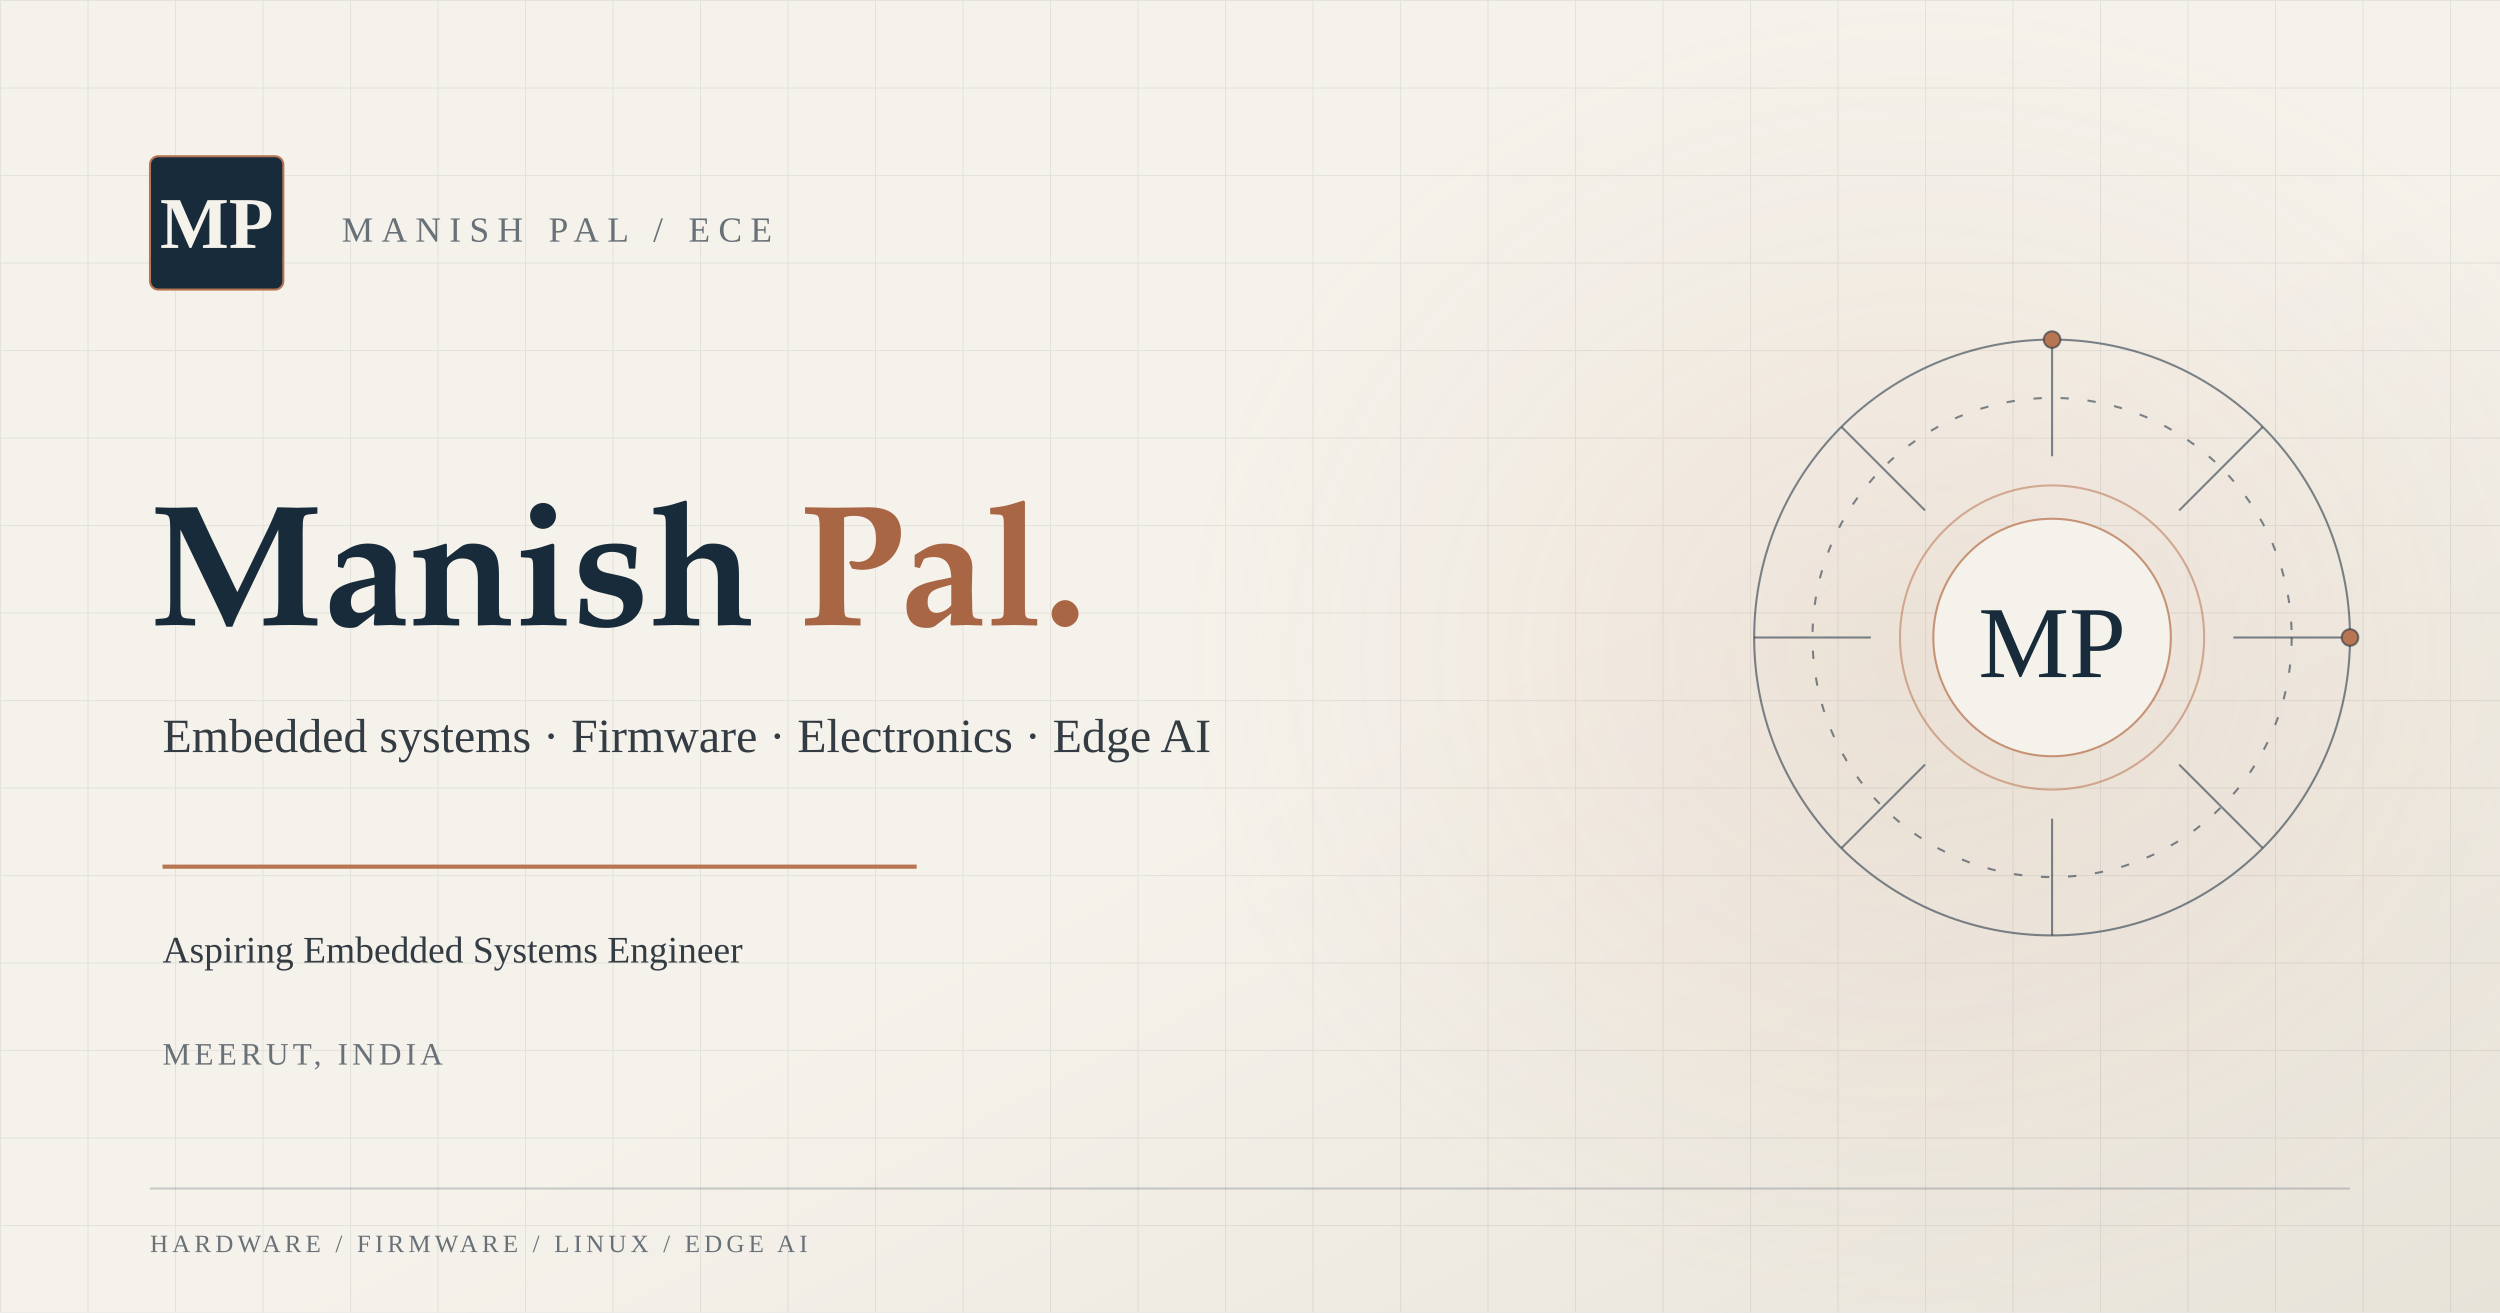
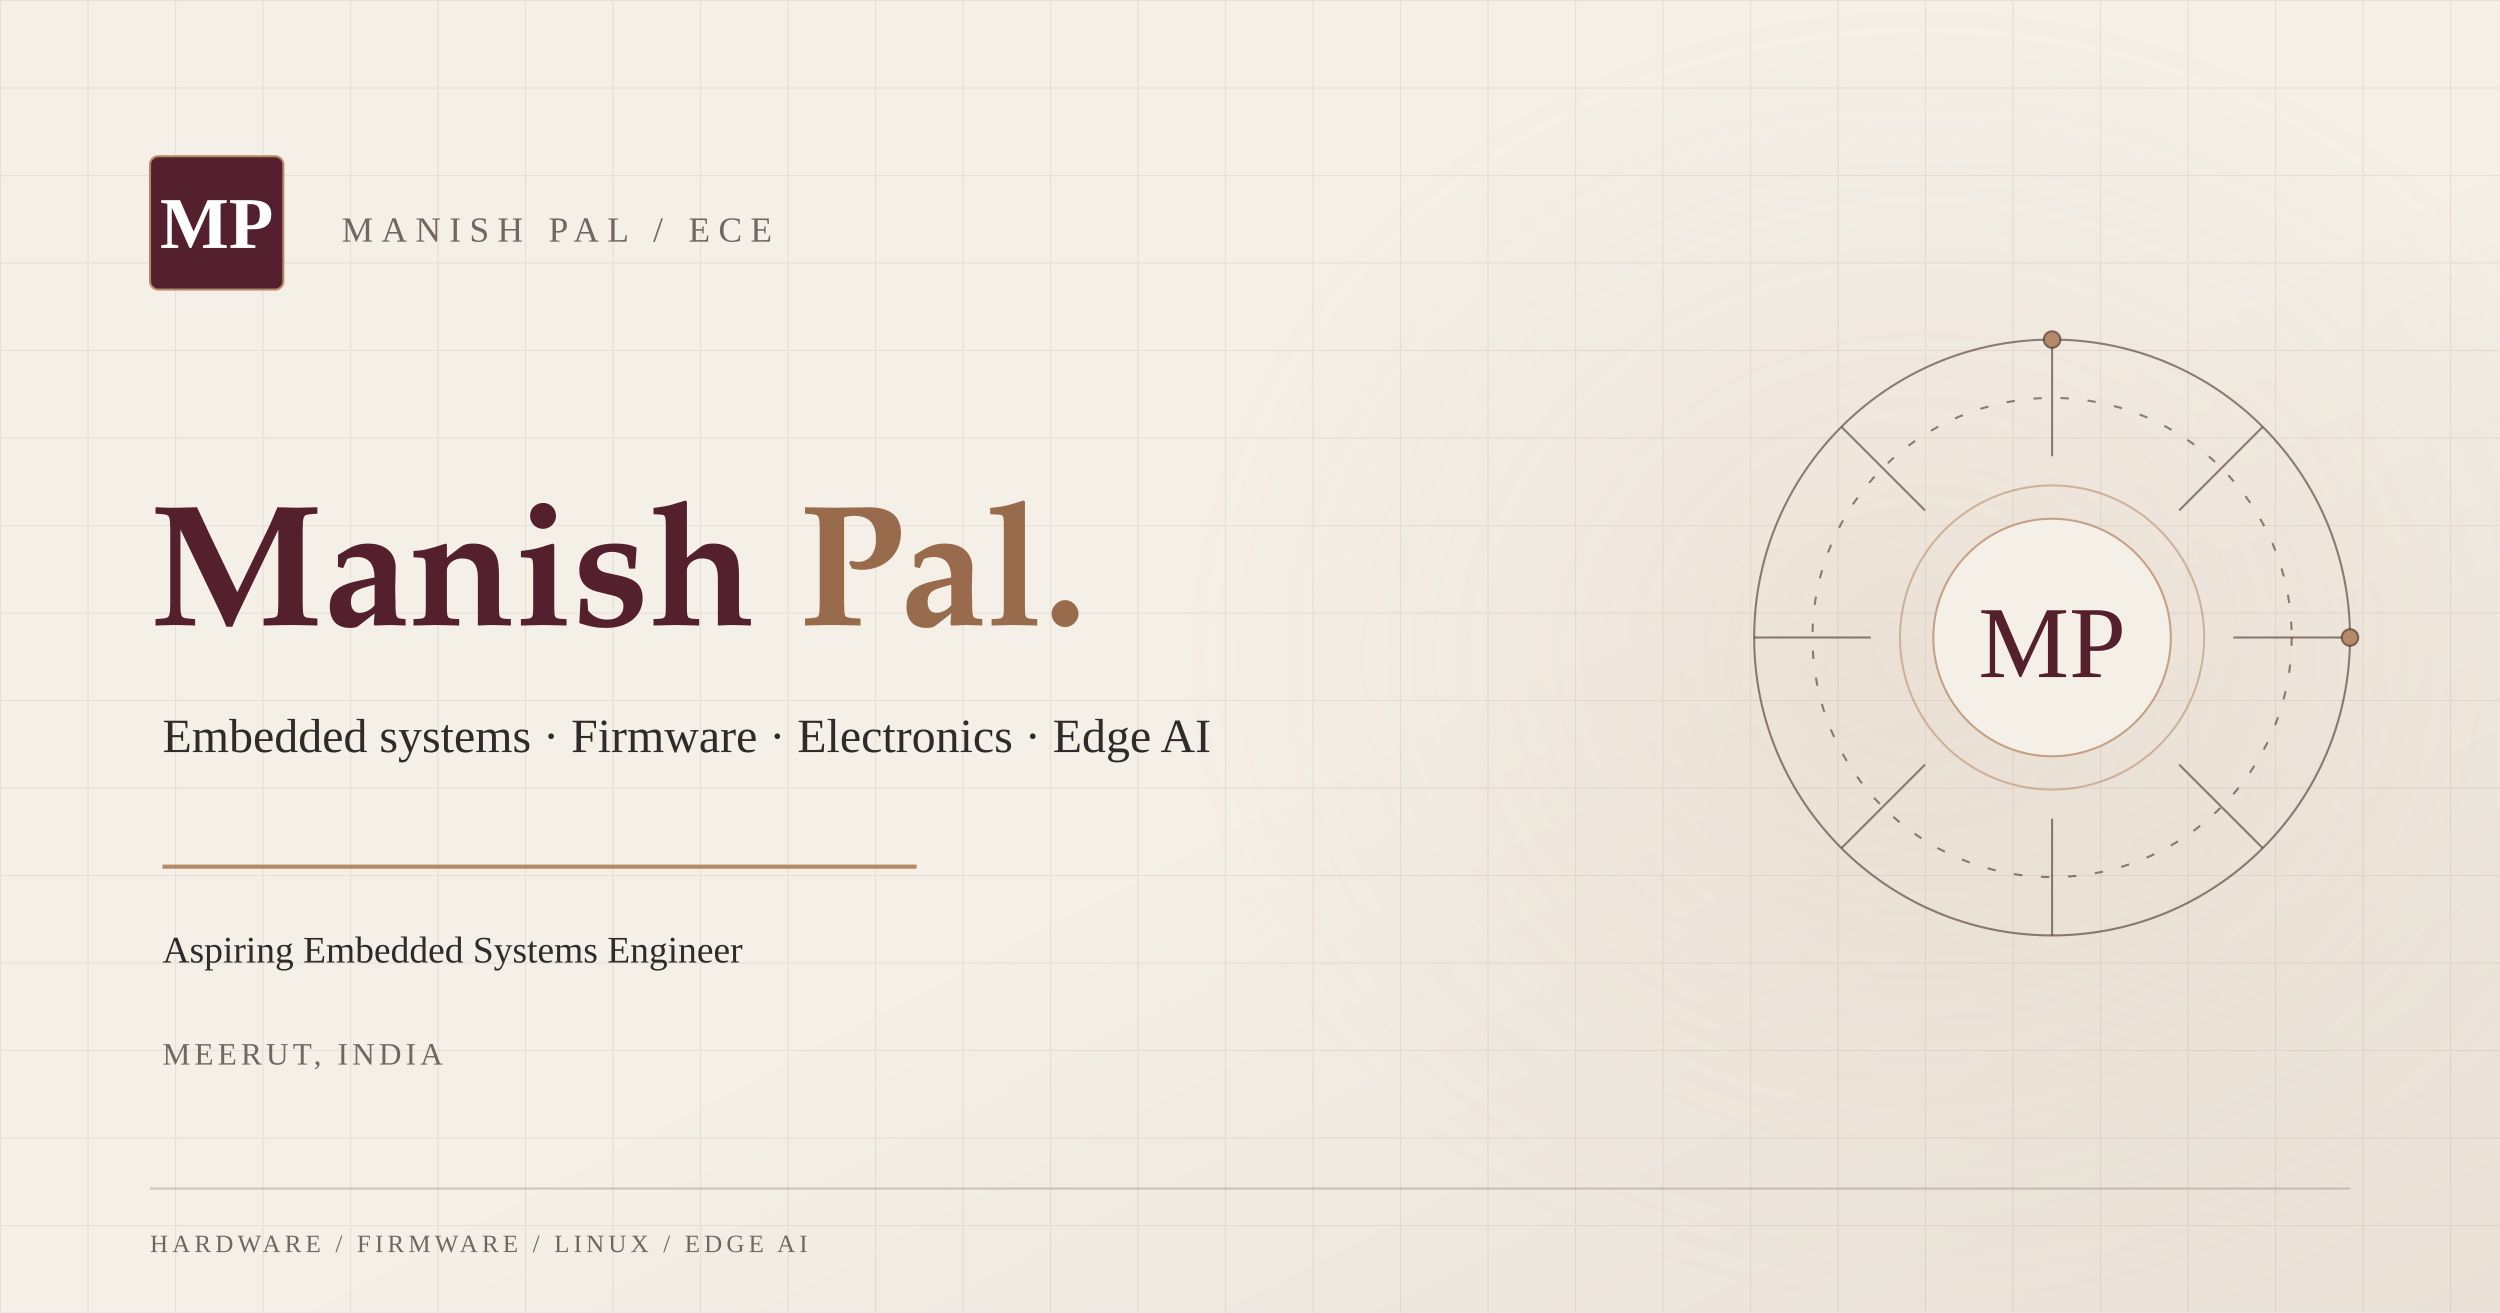
<svg xmlns="http://www.w3.org/2000/svg" width="1200" height="630" viewBox="0 0 1200 630" role="img" aria-labelledby="title description">
  <defs>
    <linearGradient id="background" x1="0" y1="0" x2="1" y2="1">
-       <stop offset="0" stop-color="#F5F2EB" />
-       <stop offset=".55" stop-color="#F5F2EB" />
-       <stop offset="1" stop-color="#E8E3D9" />
+       <stop offset="0" stop-color="#F4EFE7" />
+       <stop offset=".55" stop-color="#F4EFE7" />
+       <stop offset="1" stop-color="#E9E0D6" />
    </linearGradient>
    <radialGradient id="glow">
-       <stop stop-color="#B87552" stop-opacity=".12" />
-       <stop offset="1" stop-color="#B87552" stop-opacity="0" />
+       <stop stop-color="#B58A68" stop-opacity=".12" />
+       <stop offset="1" stop-color="#B58A68" stop-opacity="0" />
    </radialGradient>
    <pattern id="grid" width="42" height="42" patternUnits="userSpaceOnUse">
-       <path d="M42 0H0V42" fill="none" stroke="#182B3A" stroke-opacity=".08" />
+       <path d="M42 0H0V42" fill="none" stroke="#54202D" stroke-opacity=".08" />
    </pattern>
  </defs>
  <rect width="1200" height="630" fill="url(#background)" />
  <rect width="1200" height="630" fill="url(#grid)" />
  <ellipse cx="923" cy="315" rx="360" ry="315" fill="url(#glow)" />
-   <rect x="72" y="75" width="64" height="64" rx="4" fill="#182B3A" stroke="#B87552" />
-   <text x="104" y="119" fill="#F5F2EB" font-family="Times New Roman,serif" font-size="35" font-weight="700" text-anchor="middle">MP</text>
-   <text x="164" y="116" fill="#687078" font-family="Times New Roman,serif" font-size="17" letter-spacing="4">MANISH PAL  /  ECE</text>
-   <text x="72" y="300" fill="#182B3A" font-family="Palatino Linotype,Book Antiqua,serif" font-size="83" font-weight="600">Manish <tspan fill="#A96645">Pal.</tspan>
+   <rect x="72" y="75" width="64" height="64" rx="4" fill="#54202D" stroke="#B58A68" />
+   <text x="104" y="119" fill="#FFFFFF" font-family="Times New Roman,serif" font-size="35" font-weight="700" text-anchor="middle">MP</text>
+   <text x="164" y="116" fill="#706762" font-family="Times New Roman,serif" font-size="17" letter-spacing="4">MANISH PAL  /  ECE</text>
+   <text x="72" y="300" fill="#54202D" font-family="Palatino Linotype,Book Antiqua,serif" font-size="83" font-weight="600">Manish <tspan fill="#986B4D">Pal.</tspan>
  </text>
-   <text x="78" y="361" fill="#343C43" font-family="Times New Roman,serif" font-size="23">Embedded systems · Firmware · Electronics · Edge AI</text>
-   <path d="M78 416h362" stroke="#B87552" stroke-width="2" />
-   <text x="78" y="462" fill="#343C43" font-family="Times New Roman,serif" font-size="18">Aspiring Embedded Systems Engineer</text>
-   <text x="78" y="511" fill="#687078" font-family="Times New Roman,serif" font-size="15" letter-spacing="2">MEERUT, INDIA</text>
-   <g transform="translate(835 156)" fill="none" stroke="#182B3A" stroke-opacity=".55">
+   <text x="78" y="361" fill="#302B2A" font-family="Times New Roman,serif" font-size="23">Embedded systems · Firmware · Electronics · Edge AI</text>
+   <path d="M78 416h362" stroke="#B58A68" stroke-width="2" />
+   <text x="78" y="462" fill="#302B2A" font-family="Times New Roman,serif" font-size="18">Aspiring Embedded Systems Engineer</text>
+   <text x="78" y="511" fill="#706762" font-family="Times New Roman,serif" font-size="15" letter-spacing="2">MEERUT, INDIA</text>
+   <g transform="translate(835 156)" fill="none" stroke="#38201F" stroke-opacity=".55">
    <circle cx="150" cy="150" r="143" />
    <circle cx="150" cy="150" r="115" stroke-dasharray="4 9" />
-     <circle cx="150" cy="150" r="73" stroke="#B87552" />
+     <circle cx="150" cy="150" r="73" stroke="#B58A68" />
    <path d="M150 7v56m0 174v56M7 150h56m174 0h56M49 49l40 40m122 122 40 40m0-202-40 40M89 211l-40 40" />
-     <circle cx="150" cy="7" r="4" fill="#B87552" />
-     <circle cx="293" cy="150" r="4" fill="#B87552" />
+     <circle cx="150" cy="7" r="4" fill="#B58A68" />
+     <circle cx="293" cy="150" r="4" fill="#B58A68" />
  </g>
-   <circle cx="985" cy="306" r="57" fill="#F5F2EB" stroke="#B87552" stroke-opacity=".75" />
-   <text x="985" y="325" fill="#182B3A" font-family="Times New Roman,serif" font-size="49" text-anchor="middle">MP</text>
-   <rect x="72" y="570" width="1056" height="1" fill="#182B3A" fill-opacity=".2" />
-   <text x="72" y="601" fill="#687078" font-family="Times New Roman,serif" font-size="12" letter-spacing="2">HARDWARE  /  FIRMWARE  /  LINUX  /  EDGE AI</text>
+   <circle cx="985" cy="306" r="57" fill="#F4EFE7" stroke="#B58A68" stroke-opacity=".75" />
+   <text x="985" y="325" fill="#54202D" font-family="Times New Roman,serif" font-size="49" text-anchor="middle">MP</text>
+   <rect x="72" y="570" width="1056" height="1" fill="#38201F" fill-opacity=".2" />
+   <text x="72" y="601" fill="#706762" font-family="Times New Roman,serif" font-size="12" letter-spacing="2">HARDWARE  /  FIRMWARE  /  LINUX  /  EDGE AI</text>
</svg>
